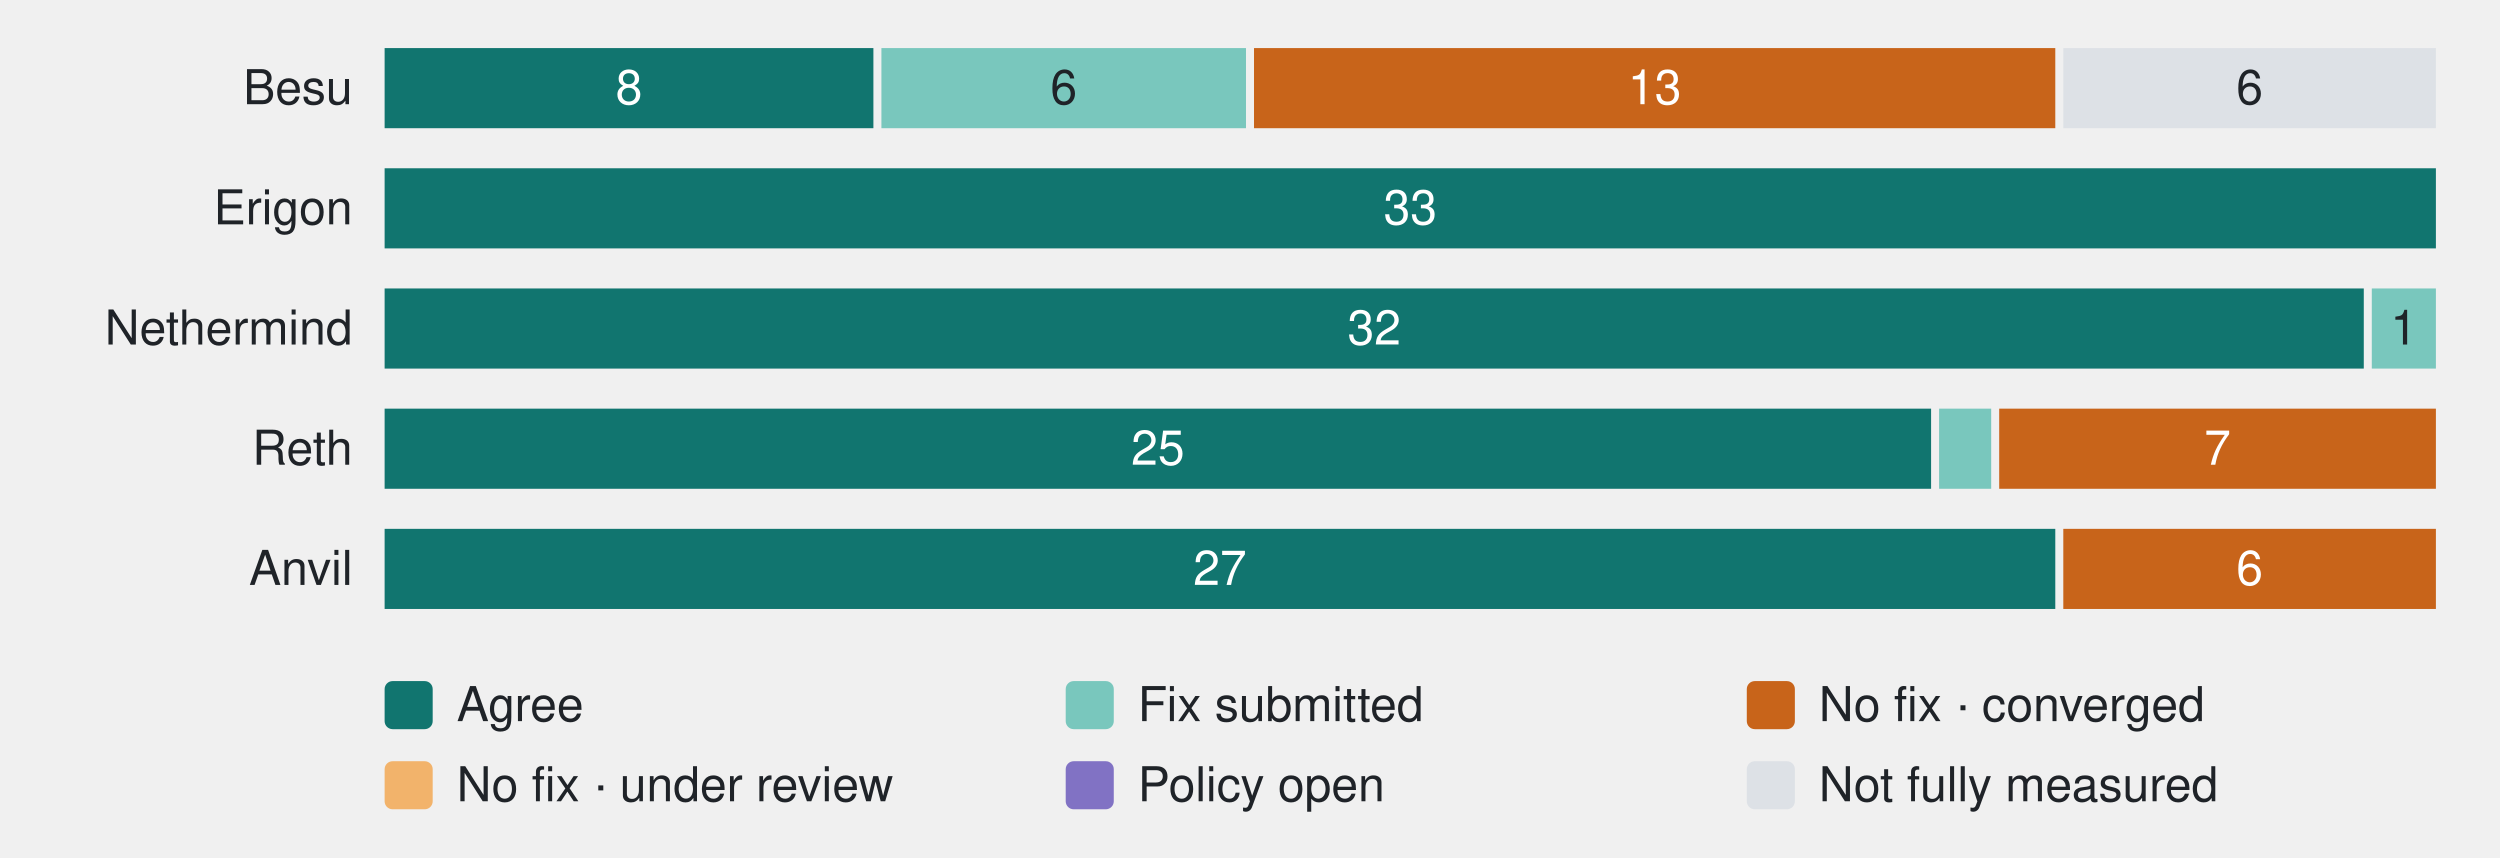
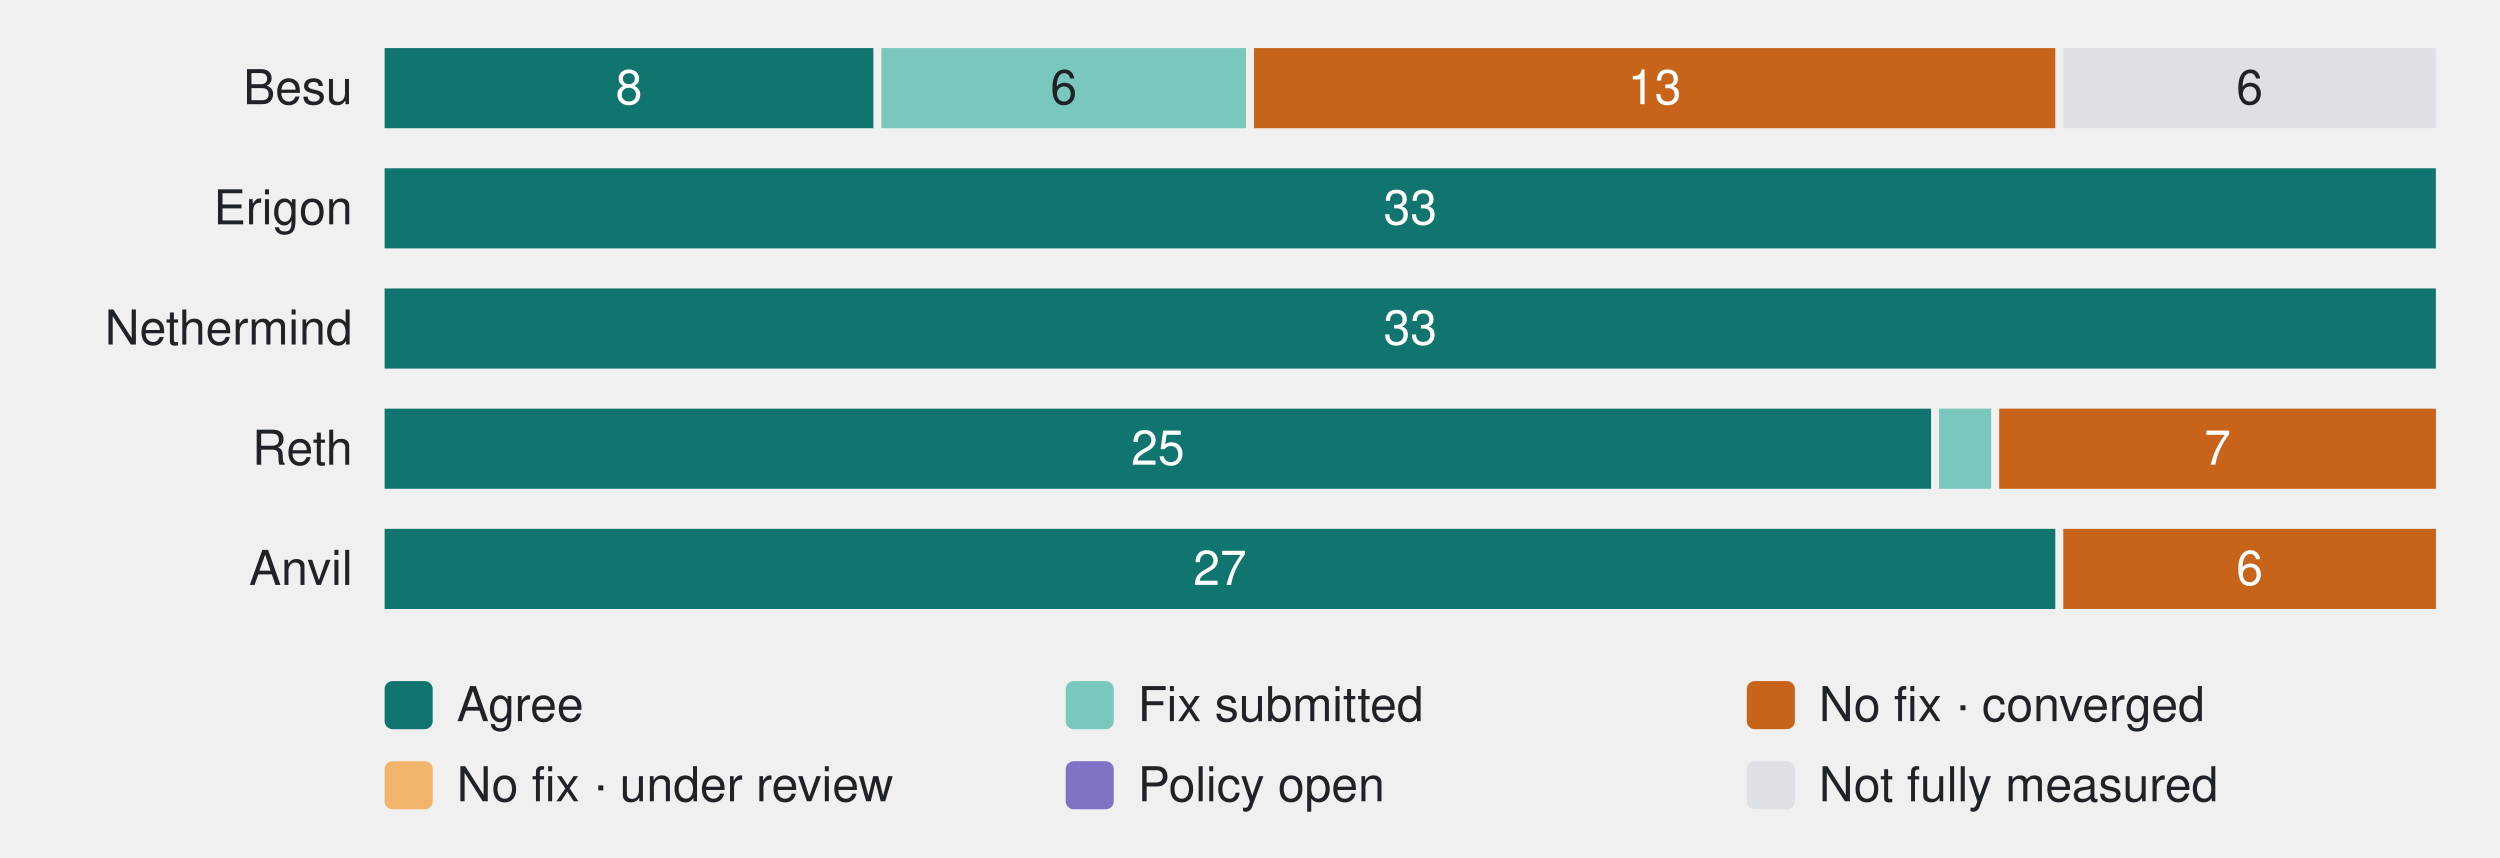
<svg xmlns="http://www.w3.org/2000/svg" width="624" height="214" viewBox="0 0 624 214" role="img" aria-labelledby="title">
  <style>text{font-family:-apple-system,BlinkMacSystemFont,"Segoe UI",Helvetica,Arial,sans-serif;font-size:12px}.head{font-weight:600}.partial{stroke-dasharray:3 2}.label{fill:#1f2328}.muted{fill:#59636e}.pr{fill:none;stroke:#11756f}.edge{stroke:#11756f}.b-agree{fill:#11756f}.n-agree{fill:#ffffff}.b-fix{fill:#79c7bd}.n-fix{fill:#1f2328}.b-converged{fill:#c8641a}.n-converged{fill:#ffffff}.b-review{fill:#f2b36b}.n-review{fill:#1f2328}.b-policy{fill:#8172c4}.n-policy{fill:#ffffff}.b-unmeasured{fill:#dde1e6}.n-unmeasured{fill:#1f2328}@media (prefers-color-scheme:dark){.label{fill:#e6edf3}.muted{fill:#9198a1}.pr{fill:none;stroke:#3aa59a}.edge{stroke:#3aa59a}.b-agree{fill:#3aa59a}.n-agree{fill:#0d1117}.b-fix{fill:#1a6b62}.n-fix{fill:#ffffff}.b-converged{fill:#e5843a}.n-converged{fill:#0d1117}.b-review{fill:#8f5420}.n-review{fill:#ffffff}.b-policy{fill:#9b8fe0}.n-policy{fill:#0d1117}.b-unmeasured{fill:#2d333b}.n-unmeasured{fill:#e6edf3}}</style>
  <text class="label" x="88" y="26" text-anchor="end">Besu</text>
  <rect class="b-agree" x="96" y="12" width="122" height="20" />
  <text class="n-agree" x="157" y="26" text-anchor="middle">8</text>
  <rect class="b-fix" x="220" y="12" width="91" height="20" />
  <text class="n-fix" x="265.5" y="26" text-anchor="middle">6</text>
  <rect class="b-converged" x="313" y="12" width="200" height="20" />
  <text class="n-converged" x="413" y="26" text-anchor="middle">13</text>
  <rect class="b-unmeasured" x="515" y="12" width="93" height="20" />
  <text class="n-unmeasured" x="561.5" y="26" text-anchor="middle">6</text>
  <text class="label" x="88" y="56" text-anchor="end">Erigon</text>
  <rect class="b-agree" x="96" y="42" width="512" height="20" />
  <text class="n-agree" x="352" y="56" text-anchor="middle">33</text>
  <text class="label" x="88" y="86" text-anchor="end">Nethermind</text>
-   <rect class="b-agree" x="96" y="72" width="494" height="20" />
-   <text class="n-agree" x="343" y="86" text-anchor="middle">32</text>
-   <rect class="b-fix" x="592" y="72" width="16" height="20" />
-   <text class="n-fix" x="600" y="86" text-anchor="middle">1</text>
+   <rect class="b-agree" x="96" y="72" width="512" height="20" />
+   <text class="n-agree" x="352" y="86" text-anchor="middle">33</text>
  <text class="label" x="88" y="116" text-anchor="end">Reth</text>
  <rect class="b-agree" x="96" y="102" width="386" height="20" />
  <text class="n-agree" x="289" y="116" text-anchor="middle">25</text>
  <rect class="b-fix" x="484" y="102" width="13" height="20" />
  <rect class="b-converged" x="499" y="102" width="109" height="20" />
  <text class="n-converged" x="553.5" y="116" text-anchor="middle">7</text>
  <text class="label" x="88" y="146" text-anchor="end">Anvil</text>
  <rect class="b-agree" x="96" y="132" width="417" height="20" />
  <text class="n-agree" x="304.5" y="146" text-anchor="middle">27</text>
  <rect class="b-converged" x="515" y="132" width="93" height="20" />
  <text class="n-converged" x="561.5" y="146" text-anchor="middle">6</text>
  <rect class="b-agree" x="96" y="170" width="12" height="12" rx="2" />
  <text class="label" x="114" y="180">Agree</text>
  <rect class="b-fix" x="266" y="170" width="12" height="12" rx="2" />
  <text class="label" x="284" y="180">Fix submitted</text>
  <rect class="b-converged" x="436" y="170" width="12" height="12" rx="2" />
  <text class="label" x="454" y="180">No fix · converged</text>
  <rect class="b-review" x="96" y="190" width="12" height="12" rx="2" />
  <text class="label" x="114" y="200">No fix · under review</text>
  <rect class="b-policy" x="266" y="190" width="12" height="12" rx="2" />
  <text class="label" x="284" y="200">Policy open</text>
  <rect class="b-unmeasured" x="436" y="190" width="12" height="12" rx="2" />
  <text class="label" x="454" y="200">Not fully measured</text>
</svg>
